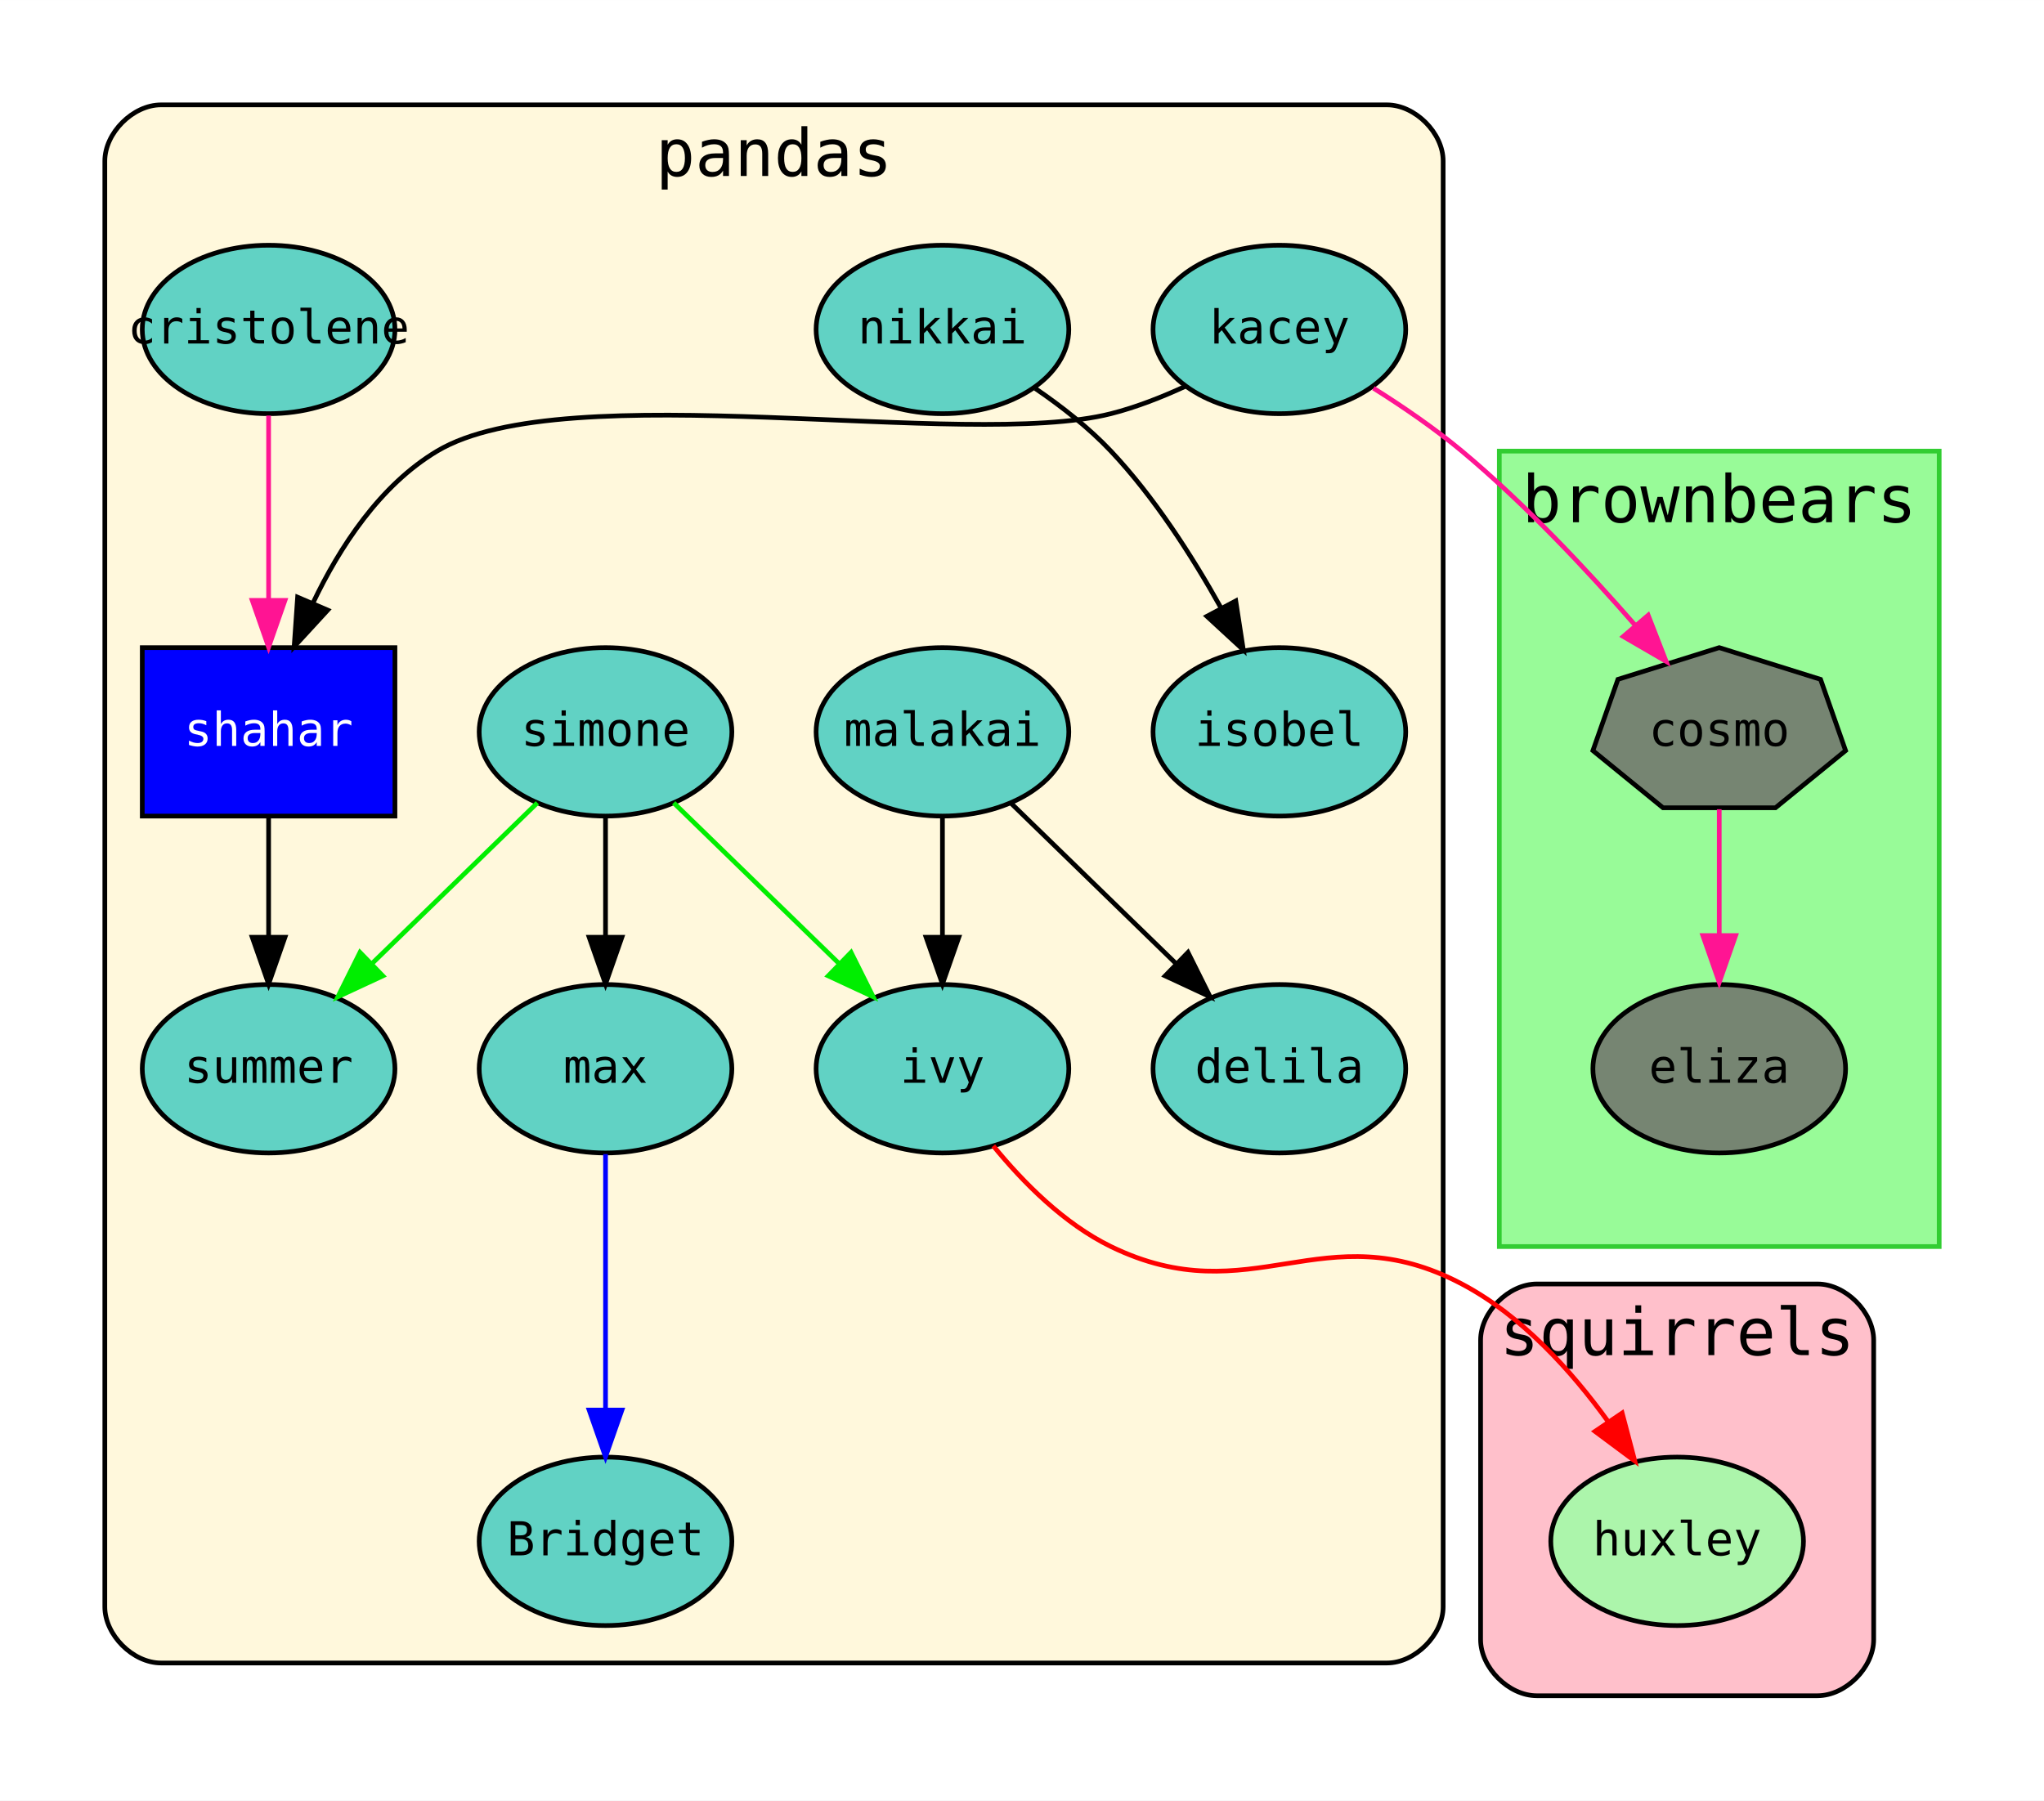
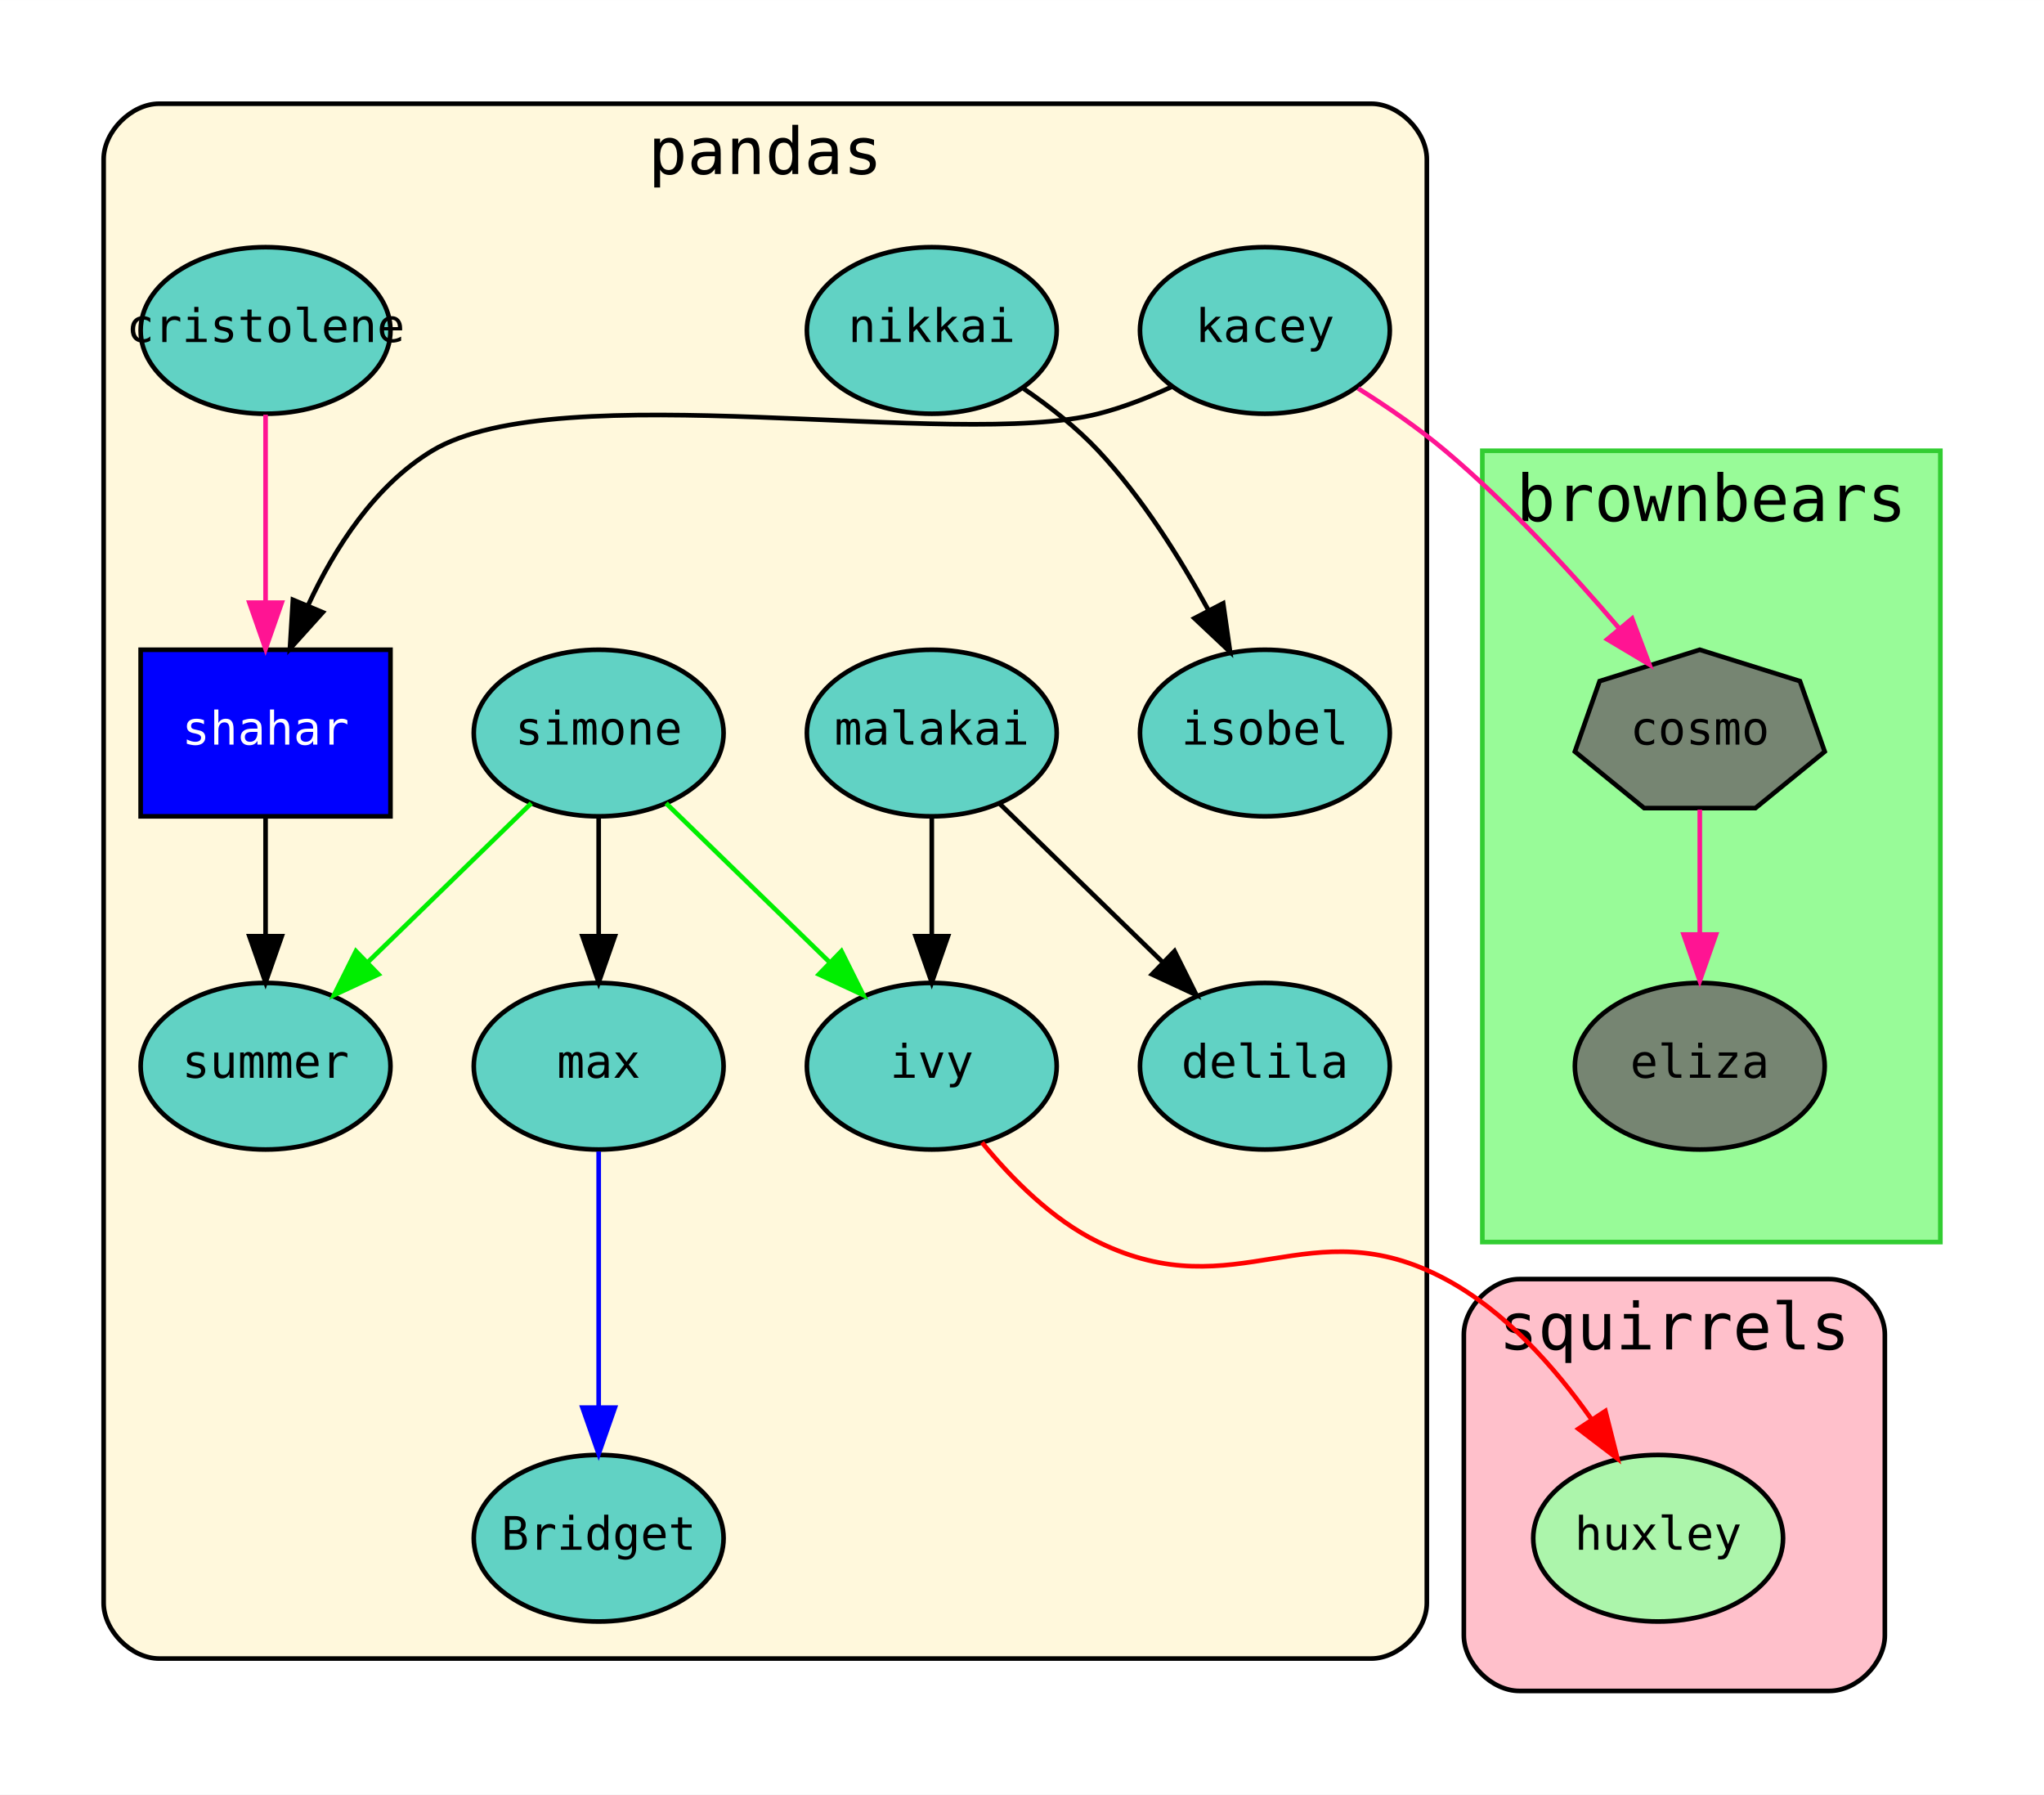
- <svg xmlns="http://www.w3.org/2000/svg" xmlns:xlink="http://www.w3.org/1999/xlink" width="437pt" height="385pt" viewBox="0.00 0.00 436.80 384.80">
-   <g id="graph0" class="graph" transform="scale(1 1) rotate(0) translate(14.4 370.4)">
-     <polygon fill="white" stroke="transparent" points="-14.4,14.4 -14.4,-370.4 422.4,-370.4 422.4,14.4 -14.4,14.4" />
+ <svg xmlns="http://www.w3.org/2000/svg" xmlns:xlink="http://www.w3.org/1999/xlink" width="442pt" height="388pt" viewBox="0.00 0.00 441.80 387.80">
+   <g id="graph0" class="graph" transform="scale(1 1) rotate(0) translate(14.4 373.4)">
+     <polygon fill="white" stroke="transparent" points="-14.4,14.4 -14.4,-373.4 427.4,-373.4 427.4,14.4 -14.4,14.4" />
    <g id="clust1" class="cluster">
-       <polygon fill="palegreen" stroke="limegreen" points="306,-104 306,-274 400,-274 400,-104 306,-104" />
-       <text text-anchor="middle" x="353" y="-258.8" font-family="Monospace" font-size="14.00">brownbears</text>
+       <polygon fill="palegreen" stroke="limegreen" points="306,-105 306,-276 405,-276 405,-105 306,-105" />
+       <text text-anchor="middle" x="355.5" y="-260.8" font-family="Monospace" font-size="14.00">brownbears</text>
    </g>
    <g id="clust2" class="cluster">
-       <path fill="pink" stroke="black" d="M314,-8C314,-8 374,-8 374,-8 380,-8 386,-14 386,-20 386,-20 386,-84 386,-84 386,-90 380,-96 374,-96 374,-96 314,-96 314,-96 308,-96 302,-90 302,-84 302,-84 302,-20 302,-20 302,-14 308,-8 314,-8" />
-       <text text-anchor="middle" x="344" y="-80.8" font-family="Monospace" font-size="14.00">squirrels</text>
+       <path fill="pink" stroke="black" d="M314,-8C314,-8 381,-8 381,-8 387,-8 393,-14 393,-20 393,-20 393,-85 393,-85 393,-91 387,-97 381,-97 381,-97 314,-97 314,-97 308,-97 302,-91 302,-85 302,-85 302,-20 302,-20 302,-14 308,-8 314,-8" />
+       <text text-anchor="middle" x="347.5" y="-81.8" font-family="Monospace" font-size="14.00">squirrels</text>
    </g>
    <g id="clust3" class="cluster">
-       <path fill="#fff8dc" stroke="black" d="M20,-15C20,-15 282,-15 282,-15 288,-15 294,-21 294,-27 294,-27 294,-336 294,-336 294,-342 288,-348 282,-348 282,-348 20,-348 20,-348 14,-348 8,-342 8,-336 8,-336 8,-27 8,-27 8,-21 14,-15 20,-15" />
-       <text text-anchor="middle" x="151" y="-332.8" font-family="Monospace" font-size="14.00">pandas</text>
+       <path fill="#fff8dc" stroke="black" d="M20,-15C20,-15 282,-15 282,-15 288,-15 294,-21 294,-27 294,-27 294,-339 294,-339 294,-345 288,-351 282,-351 282,-351 20,-351 20,-351 14,-351 8,-345 8,-339 8,-339 8,-27 8,-27 8,-21 14,-15 20,-15" />
+       <text text-anchor="middle" x="151" y="-335.8" font-family="Monospace" font-size="14.00">pandas</text>
    </g>
    <g id="node1" class="node">
      <g id="a_node1">
        <a xlink:title=": " target="_blank">
-           <ellipse fill="#61d2c4" stroke="black" cx="259" cy="-142" rx="27" ry="18" />
-           <text text-anchor="middle" x="259" y="-139" font-family="Monospace" font-size="10.00">delila</text>
+           <ellipse fill="#61d2c4" stroke="black" cx="259" cy="-143" rx="27" ry="18" />
+           <text text-anchor="middle" x="259" y="-140.5" font-family="Monospace" font-size="10.00">delila</text>
        </a>
      </g>
    </g>
    <g id="node2" class="node">
      <g id="a_node2">
        <a xlink:title=": " target="_blank">
          <ellipse fill="#acf5ab" stroke="black" cx="344" cy="-41" rx="27" ry="18" />
-           <text text-anchor="middle" x="344" y="-38" font-family="Monospace" font-size="10.00">huxley</text>
+           <text text-anchor="middle" x="344" y="-38.5" font-family="Monospace" font-size="10.00">huxley</text>
        </a>
      </g>
    </g>
    <g id="node3" class="node">
      <g id="a_node3">
        <a xlink:title=": " target="_blank">
-           <ellipse fill="#61d2c4" stroke="black" cx="43" cy="-300" rx="27" ry="18" />
-           <text text-anchor="middle" x="43" y="-297" font-family="Monospace" font-size="10.00">cristolene</text>
+           <ellipse fill="#61d2c4" stroke="black" cx="43" cy="-302" rx="27" ry="18" />
+           <text text-anchor="middle" x="43" y="-299.5" font-family="Monospace" font-size="10.00">cristolene</text>
        </a>
      </g>
    </g>
    <g id="node11" class="node">
      <g id="a_node11">
        <a xlink:title=": " target="_blank">
-           <polygon fill="blue" stroke="black" points="70,-232 16,-232 16,-196 70,-196 70,-232" />
-           <text text-anchor="middle" x="43" y="-211" font-family="Monospace" font-size="10.00" fill="white">shahar</text>
+           <polygon fill="blue" stroke="black" points="70,-233 16,-233 16,-197 70,-197 70,-233" />
+           <text text-anchor="middle" x="43" y="-212.5" font-family="Monospace" font-size="10.00" fill="white">shahar</text>
        </a>
      </g>
    </g>
    <g id="edge1" class="edge">
-       <path fill="none" stroke="deeppink" d="M43,-281.6C43,-270.26 43,-255.23 43,-242.32" />
-       <polygon fill="deeppink" stroke="deeppink" points="46.5,-242.1 43,-232.1 39.5,-242.1 46.5,-242.1" />
+       <path fill="none" stroke="deeppink" d="M43,-283.8C43,-272.16 43,-256.55 43,-243.24" />
+       <polygon fill="deeppink" stroke="deeppink" points="46.5,-243.18 43,-233.18 39.5,-243.18 46.5,-243.18" />
    </g>
    <g id="node4" class="node">
      <g id="a_node4">
        <a xlink:title=": " target="_blank">
-           <ellipse fill="#61d2c4" stroke="black" cx="187" cy="-300" rx="27" ry="18" />
-           <text text-anchor="middle" x="187" y="-297" font-family="Monospace" font-size="10.00">nikkai</text>
+           <ellipse fill="#61d2c4" stroke="black" cx="187" cy="-302" rx="27" ry="18" />
+           <text text-anchor="middle" x="187" y="-299.5" font-family="Monospace" font-size="10.00">nikkai</text>
        </a>
      </g>
    </g>
    <g id="node12" class="node">
      <g id="a_node12">
        <a xlink:title=": " target="_blank">
-           <ellipse fill="#61d2c4" stroke="black" cx="259" cy="-214" rx="27" ry="18" />
-           <text text-anchor="middle" x="259" y="-211" font-family="Monospace" font-size="10.00">isobel</text>
+           <ellipse fill="#61d2c4" stroke="black" cx="259" cy="-215" rx="27" ry="18" />
+           <text text-anchor="middle" x="259" y="-212.5" font-family="Monospace" font-size="10.00">isobel</text>
        </a>
      </g>
    </g>
    <g id="edge2" class="edge">
-       <path fill="none" stroke="black" d="M206.85,-287.38C212.46,-283.55 218.3,-278.98 223,-274 232.23,-264.21 240.28,-251.67 246.42,-240.68" />
-       <polygon fill="black" stroke="black" points="249.68,-241.99 251.3,-231.52 243.51,-238.7 249.68,-241.99" />
+       <path fill="none" stroke="black" d="M206.88,-289.41C212.48,-285.58 218.32,-281 223,-276 232.47,-265.88 240.64,-252.87 246.8,-241.55" />
+       <polygon fill="black" stroke="black" points="249.98,-243.03 251.48,-232.54 243.77,-239.8 249.98,-243.03" />
    </g>
    <g id="node5" class="node">
      <g id="a_node5">
        <a xlink:title=": " target="_blank">
-           <ellipse fill="#768572" stroke="black" cx="353" cy="-142" rx="27" ry="18" />
-           <text text-anchor="middle" x="353" y="-139" font-family="Monospace" font-size="10.00">eliza</text>
+           <ellipse fill="#768572" stroke="black" cx="353" cy="-143" rx="27" ry="18" />
+           <text text-anchor="middle" x="353" y="-140.5" font-family="Monospace" font-size="10.00">eliza</text>
        </a>
      </g>
    </g>
    <g id="node6" class="node">
      <g id="a_node6">
        <a xlink:title=": " target="_blank">
-           <ellipse fill="#61d2c4" stroke="black" cx="187" cy="-214" rx="27" ry="18" />
-           <text text-anchor="middle" x="187" y="-211" font-family="Monospace" font-size="10.00">malakai</text>
+           <ellipse fill="#61d2c4" stroke="black" cx="187" cy="-215" rx="27" ry="18" />
+           <text text-anchor="middle" x="187" y="-212.5" font-family="Monospace" font-size="10.00">malakai</text>
        </a>
      </g>
    </g>
    <g id="edge4" class="edge">
-       <path fill="none" stroke="black" d="M201.57,-198.83C211.75,-188.94 225.52,-175.55 237.03,-164.36" />
-       <polygon fill="black" stroke="black" points="239.47,-166.87 244.2,-157.38 234.59,-161.85 239.47,-166.87" />
+       <path fill="none" stroke="black" d="M201.57,-199.83C211.75,-189.94 225.52,-176.55 237.03,-165.36" />
+       <polygon fill="black" stroke="black" points="239.47,-167.87 244.2,-158.38 234.59,-162.85 239.47,-167.87" />
    </g>
    <g id="node15" class="node">
      <g id="a_node15">
        <a xlink:title=": " target="_blank">
-           <ellipse fill="#61d2c4" stroke="black" cx="187" cy="-142" rx="27" ry="18" />
-           <text text-anchor="middle" x="187" y="-139" font-family="Monospace" font-size="10.00">ivy</text>
+           <ellipse fill="#61d2c4" stroke="black" cx="187" cy="-143" rx="27" ry="18" />
+           <text text-anchor="middle" x="187" y="-140.5" font-family="Monospace" font-size="10.00">ivy</text>
        </a>
      </g>
    </g>
    <g id="edge3" class="edge">
-       <path fill="none" stroke="black" d="M187,-195.7C187,-187.98 187,-178.71 187,-170.11" />
-       <polygon fill="black" stroke="black" points="190.5,-170.1 187,-160.1 183.5,-170.1 190.5,-170.1" />
+       <path fill="none" stroke="black" d="M187,-196.7C187,-188.98 187,-179.71 187,-171.11" />
+       <polygon fill="black" stroke="black" points="190.5,-171.1 187,-161.1 183.5,-171.1 190.5,-171.1" />
    </g>
    <g id="node7" class="node">
      <g id="a_node7">
        <a xlink:title=": " target="_blank">
-           <ellipse fill="#61d2c4" stroke="black" cx="115" cy="-142" rx="27" ry="18" />
-           <text text-anchor="middle" x="115" y="-139" font-family="Monospace" font-size="10.00">max</text>
+           <ellipse fill="#61d2c4" stroke="black" cx="115" cy="-143" rx="27" ry="18" />
+           <text text-anchor="middle" x="115" y="-140.5" font-family="Monospace" font-size="10.00">max</text>
        </a>
      </g>
    </g>
    <g id="node8" class="node">
      <g id="a_node8">
        <a xlink:title=": " target="_blank">
          <ellipse fill="#61d2c4" stroke="black" cx="115" cy="-41" rx="27" ry="18" />
-           <text text-anchor="middle" x="115" y="-38" font-family="Monospace" font-size="10.00">Bridget</text>
+           <text text-anchor="middle" x="115" y="-38.5" font-family="Monospace" font-size="10.00">Bridget</text>
        </a>
      </g>
    </g>
    <g id="edge5" class="edge">
-       <path fill="none" stroke="blue" d="M115,-123.76C115,-108.71 115,-86.62 115,-69.19" />
-       <polygon fill="blue" stroke="blue" points="118.5,-69.05 115,-59.05 111.5,-69.05 118.5,-69.05" />
+       <path fill="none" stroke="blue" d="M115,-124.58C115,-109.38 115,-87.07 115,-69.46" />
+       <polygon fill="blue" stroke="blue" points="118.5,-69.22 115,-59.22 111.5,-69.22 118.5,-69.22" />
    </g>
    <g id="node9" class="node">
      <g id="a_node9">
        <a xlink:title=": " target="_blank">
-           <ellipse fill="#61d2c4" stroke="black" cx="115" cy="-214" rx="27" ry="18" />
-           <text text-anchor="middle" x="115" y="-211" font-family="Monospace" font-size="10.00">simone</text>
+           <ellipse fill="#61d2c4" stroke="black" cx="115" cy="-215" rx="27" ry="18" />
+           <text text-anchor="middle" x="115" y="-212.5" font-family="Monospace" font-size="10.00">simone</text>
        </a>
      </g>
    </g>
    <g id="edge8" class="edge">
-       <path fill="none" stroke="black" d="M115,-195.7C115,-187.98 115,-178.71 115,-170.11" />
-       <polygon fill="black" stroke="black" points="118.5,-170.1 115,-160.1 111.5,-170.1 118.5,-170.1" />
+       <path fill="none" stroke="black" d="M115,-196.7C115,-188.98 115,-179.71 115,-171.11" />
+       <polygon fill="black" stroke="black" points="118.5,-171.1 115,-161.1 111.5,-171.1 118.5,-171.1" />
    </g>
    <g id="node14" class="node">
      <g id="a_node14">
        <a xlink:title=": " target="_blank">
-           <ellipse fill="#61d2c4" stroke="black" cx="43" cy="-142" rx="27" ry="18" />
-           <text text-anchor="middle" x="43" y="-139" font-family="Monospace" font-size="10.00">summer</text>
+           <ellipse fill="#61d2c4" stroke="black" cx="43" cy="-143" rx="27" ry="18" />
+           <text text-anchor="middle" x="43" y="-140.5" font-family="Monospace" font-size="10.00">summer</text>
        </a>
      </g>
    </g>
    <g id="edge6" class="edge">
-       <path fill="none" stroke="#00ee00" d="M100.43,-198.83C90.25,-188.94 76.48,-175.55 64.97,-164.36" />
-       <polygon fill="#00ee00" stroke="#00ee00" points="67.41,-161.85 57.8,-157.38 62.53,-166.87 67.41,-161.85" />
+       <path fill="none" stroke="#00ee00" d="M100.43,-199.83C90.25,-189.94 76.48,-176.55 64.97,-165.36" />
+       <polygon fill="#00ee00" stroke="#00ee00" points="67.41,-162.85 57.8,-158.38 62.53,-167.87 67.41,-162.85" />
    </g>
    <g id="edge7" class="edge">
-       <path fill="none" stroke="#00ee00" d="M129.57,-198.83C139.75,-188.94 153.52,-175.55 165.03,-164.36" />
-       <polygon fill="#00ee00" stroke="#00ee00" points="167.47,-166.87 172.2,-157.38 162.59,-161.85 167.47,-166.87" />
+       <path fill="none" stroke="#00ee00" d="M129.57,-199.83C139.75,-189.94 153.52,-176.55 165.03,-165.36" />
+       <polygon fill="#00ee00" stroke="#00ee00" points="167.47,-167.87 172.2,-158.38 162.59,-162.85 167.47,-167.87" />
    </g>
    <g id="node10" class="node">
      <g id="a_node10">
        <a xlink:title=": " target="_blank">
-           <polygon fill="#768572" stroke="black" points="380,-209.99 374.65,-225.22 353,-232 331.35,-225.22 326,-209.99 340.98,-197.78 365.02,-197.78 380,-209.99" />
-           <text text-anchor="middle" x="353" y="-211" font-family="Monospace" font-size="10.00">cosmo</text>
+           <polygon fill="#768572" stroke="black" points="380,-210.99 374.65,-226.22 353,-233 331.35,-226.22 326,-210.99 340.98,-198.78 365.02,-198.78 380,-210.99" />
+           <text text-anchor="middle" x="353" y="-212.5" font-family="Monospace" font-size="10.00">cosmo</text>
        </a>
      </g>
    </g>
    <g id="edge9" class="edge">
-       <path fill="none" stroke="deeppink" d="M353,-197.46C353,-189.59 353,-179.79 353,-170.68" />
-       <polygon fill="deeppink" stroke="deeppink" points="356.5,-170.46 353,-160.46 349.5,-170.46 356.5,-170.46" />
+       <path fill="none" stroke="deeppink" d="M353,-198.46C353,-190.59 353,-180.79 353,-171.68" />
+       <polygon fill="deeppink" stroke="deeppink" points="356.5,-171.46 353,-161.46 349.5,-171.46 356.5,-171.46" />
    </g>
    <g id="edge10" class="edge">
-       <path fill="none" stroke="black" d="M43,-195.7C43,-187.98 43,-178.71 43,-170.11" />
-       <polygon fill="black" stroke="black" points="46.5,-170.1 43,-160.1 39.5,-170.1 46.5,-170.1" />
+       <path fill="none" stroke="black" d="M43,-196.7C43,-188.98 43,-179.71 43,-171.11" />
+       <polygon fill="black" stroke="black" points="46.5,-171.1 43,-161.1 39.5,-171.1 46.5,-171.1" />
    </g>
    <g id="node13" class="node">
      <g id="a_node13">
        <a xlink:title=": " target="_blank">
-           <ellipse fill="#61d2c4" stroke="black" cx="259" cy="-300" rx="27" ry="18" />
-           <text text-anchor="middle" x="259" y="-297" font-family="Monospace" font-size="10.00">kacey</text>
+           <ellipse fill="#61d2c4" stroke="black" cx="259" cy="-302" rx="27" ry="18" />
+           <text text-anchor="middle" x="259" y="-299.5" font-family="Monospace" font-size="10.00">kacey</text>
        </a>
      </g>
    </g>
    <g id="edge11" class="edge">
-       <path fill="none" stroke="deeppink" d="M279.11,-287.45C285.39,-283.5 292.19,-278.84 298,-274 311.45,-262.78 324.9,-248.43 335.12,-236.69" />
-       <polygon fill="deeppink" stroke="deeppink" points="337.81,-238.93 341.65,-229.06 332.49,-234.38 337.81,-238.93" />
+       <path fill="none" stroke="deeppink" d="M279.14,-289.48C285.42,-285.53 292.22,-280.87 298,-276 311.71,-264.47 325.32,-249.65 335.58,-237.62" />
+       <polygon fill="deeppink" stroke="deeppink" points="338.37,-239.73 342.1,-229.82 333,-235.25 338.37,-239.73" />
    </g>
    <g id="edge12" class="edge">
-       <path fill="none" stroke="black" d="M238.95,-287.87C233.89,-285.53 228.36,-283.36 223,-282 191.93,-274.12 106.5,-290.46 79,-274 66.81,-266.71 58.2,-253.55 52.46,-241.5" />
-       <polygon fill="black" stroke="black" points="55.63,-240.02 48.46,-232.22 49.2,-242.78 55.63,-240.02" />
+       <path fill="none" stroke="black" d="M238.95,-289.87C233.89,-287.53 228.36,-285.36 223,-284 191.93,-276.12 106.44,-292.56 79,-276 66.61,-268.52 57.95,-255.01 52.24,-242.7" />
+       <polygon fill="black" stroke="black" points="55.36,-241.09 48.27,-233.22 48.91,-243.79 55.36,-241.09" />
    </g>
    <g id="edge13" class="edge">
-       <path fill="none" stroke="red" d="M197.87,-125.51C204.25,-117.69 213.01,-108.86 223,-104 253.15,-89.34 268.36,-111.65 298,-96 310.72,-89.29 321.41,-77.46 329.27,-66.58" />
-       <polygon fill="red" stroke="red" points="332.25,-68.42 334.95,-58.18 326.45,-64.5 332.25,-68.42" />
+       <path fill="none" stroke="red" d="M197.87,-126.51C204.25,-118.69 213.01,-109.86 223,-105 253.15,-90.34 268.43,-112.78 298,-97 310.91,-90.11 321.67,-77.95 329.52,-66.81" />
+       <polygon fill="red" stroke="red" points="332.6,-68.49 335.19,-58.22 326.76,-64.64 332.6,-68.49" />
    </g>
  </g>
</svg>
